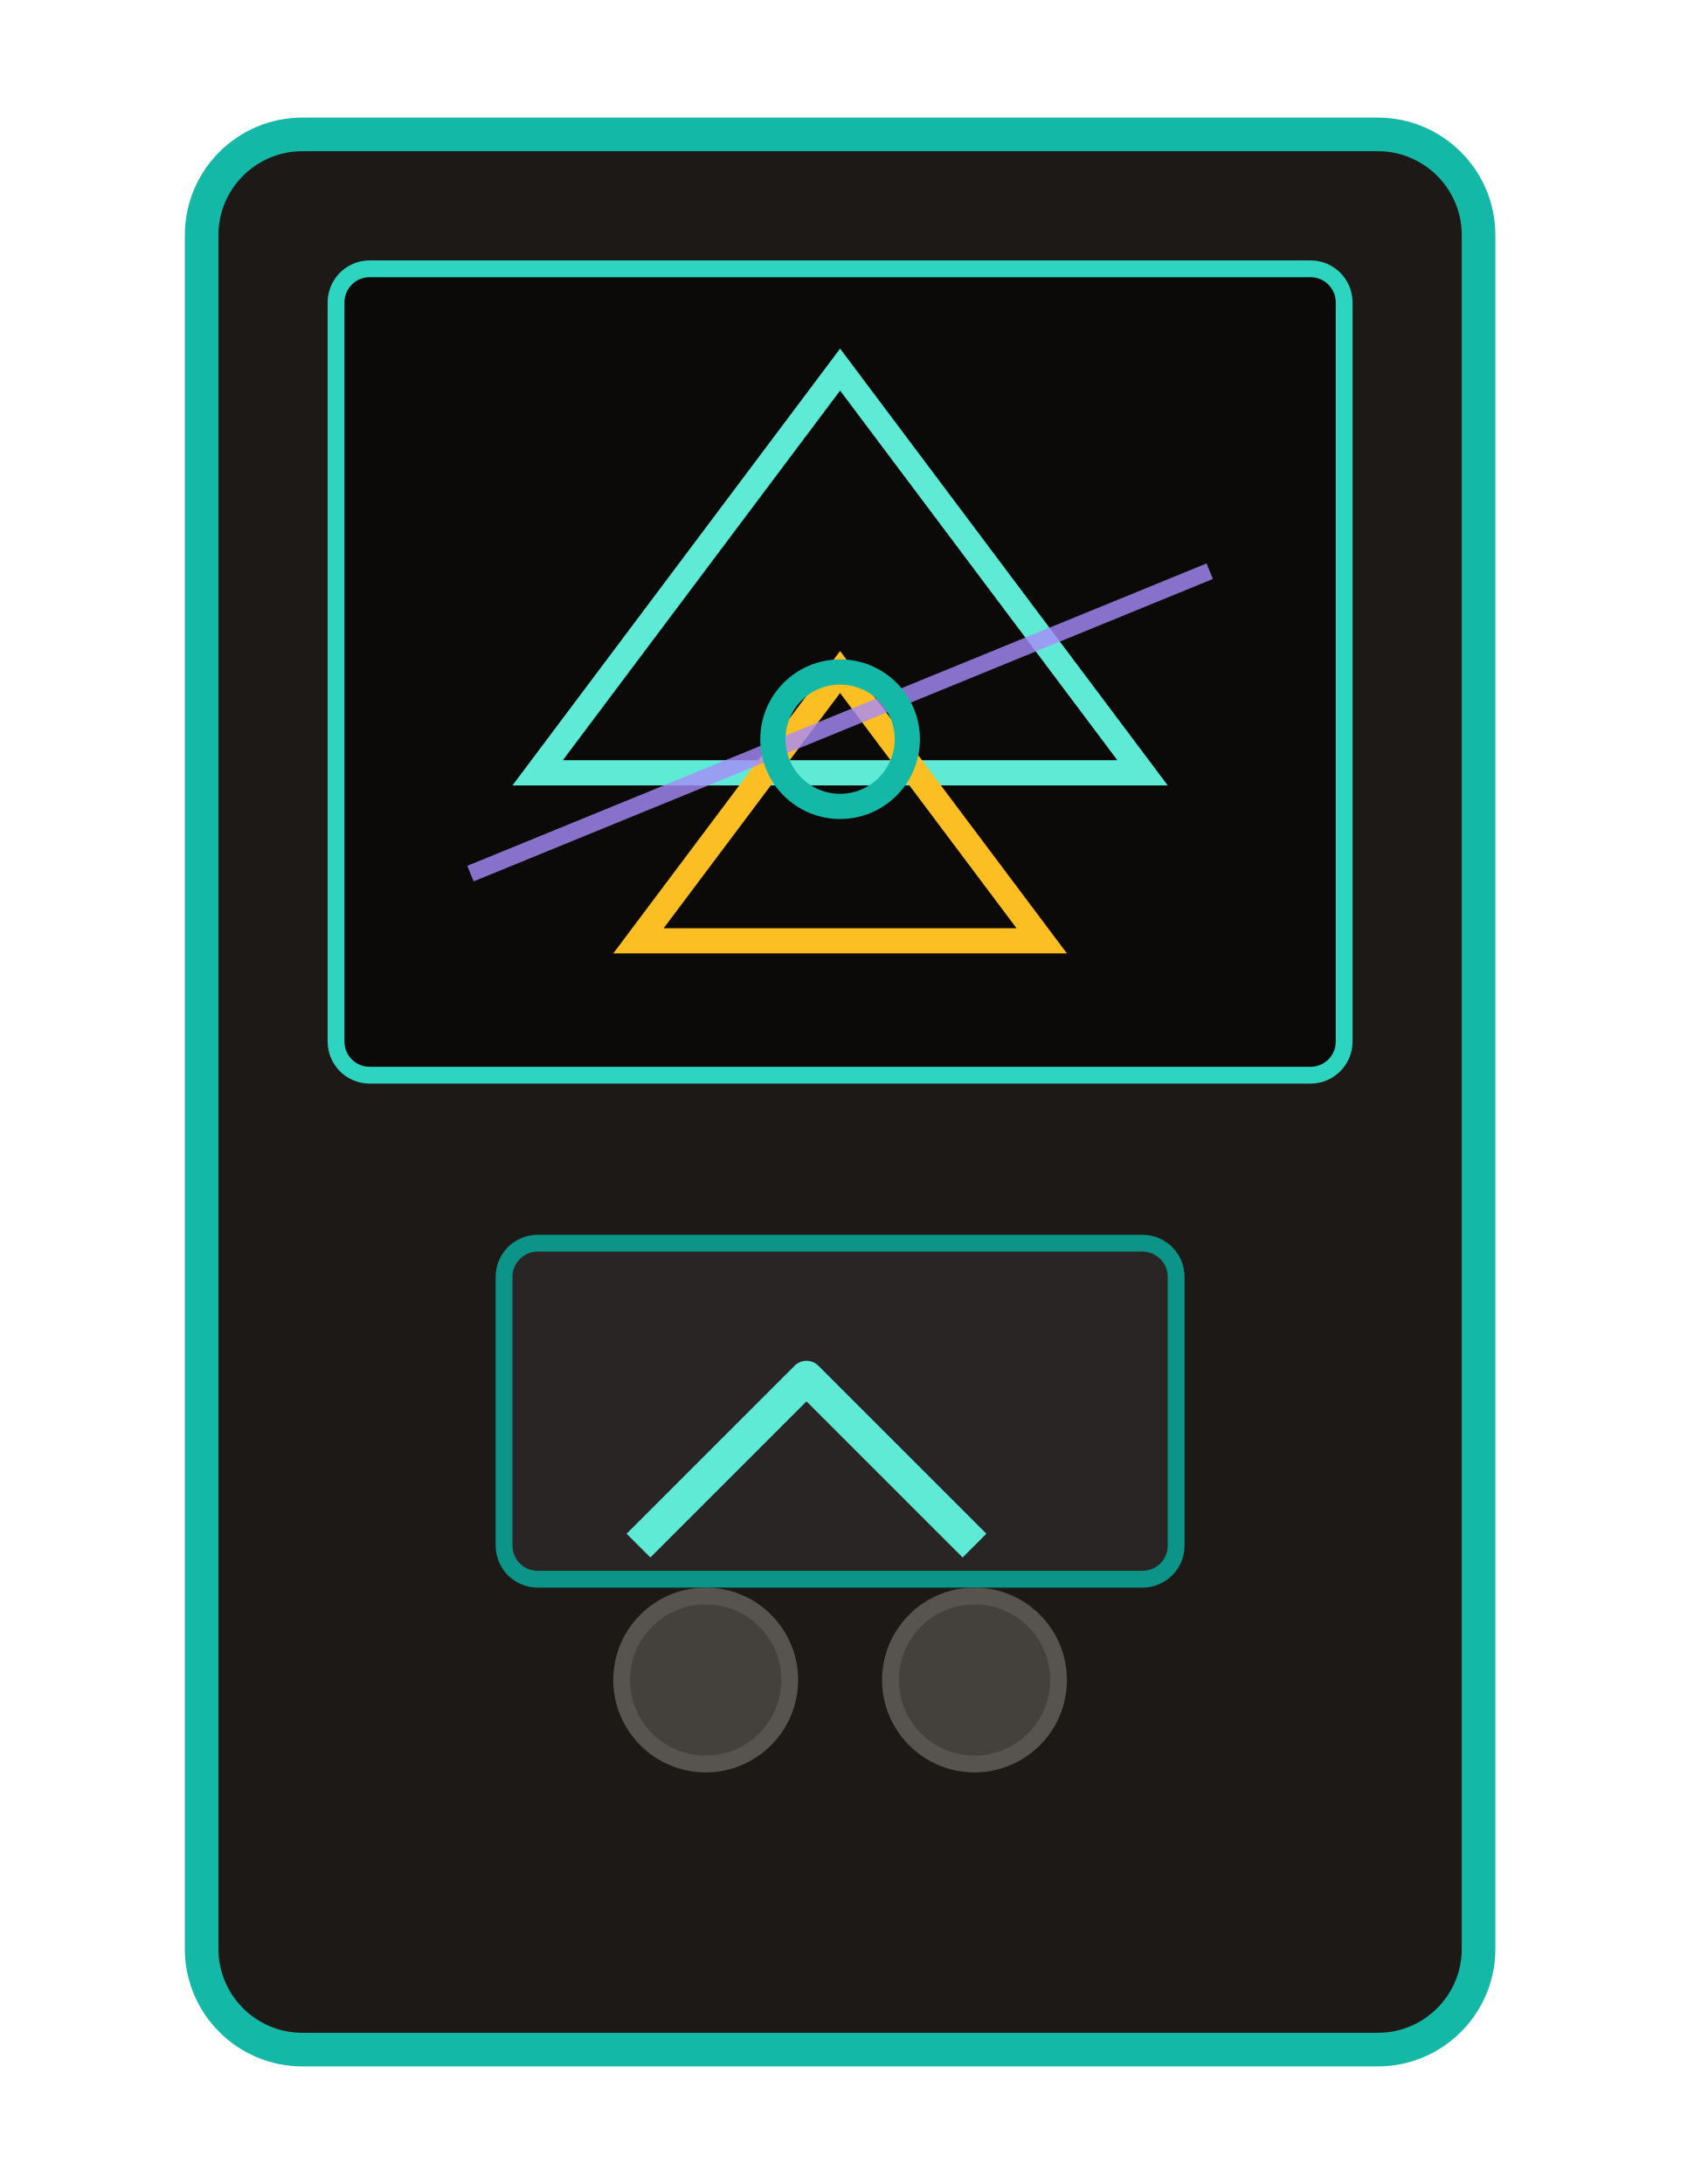
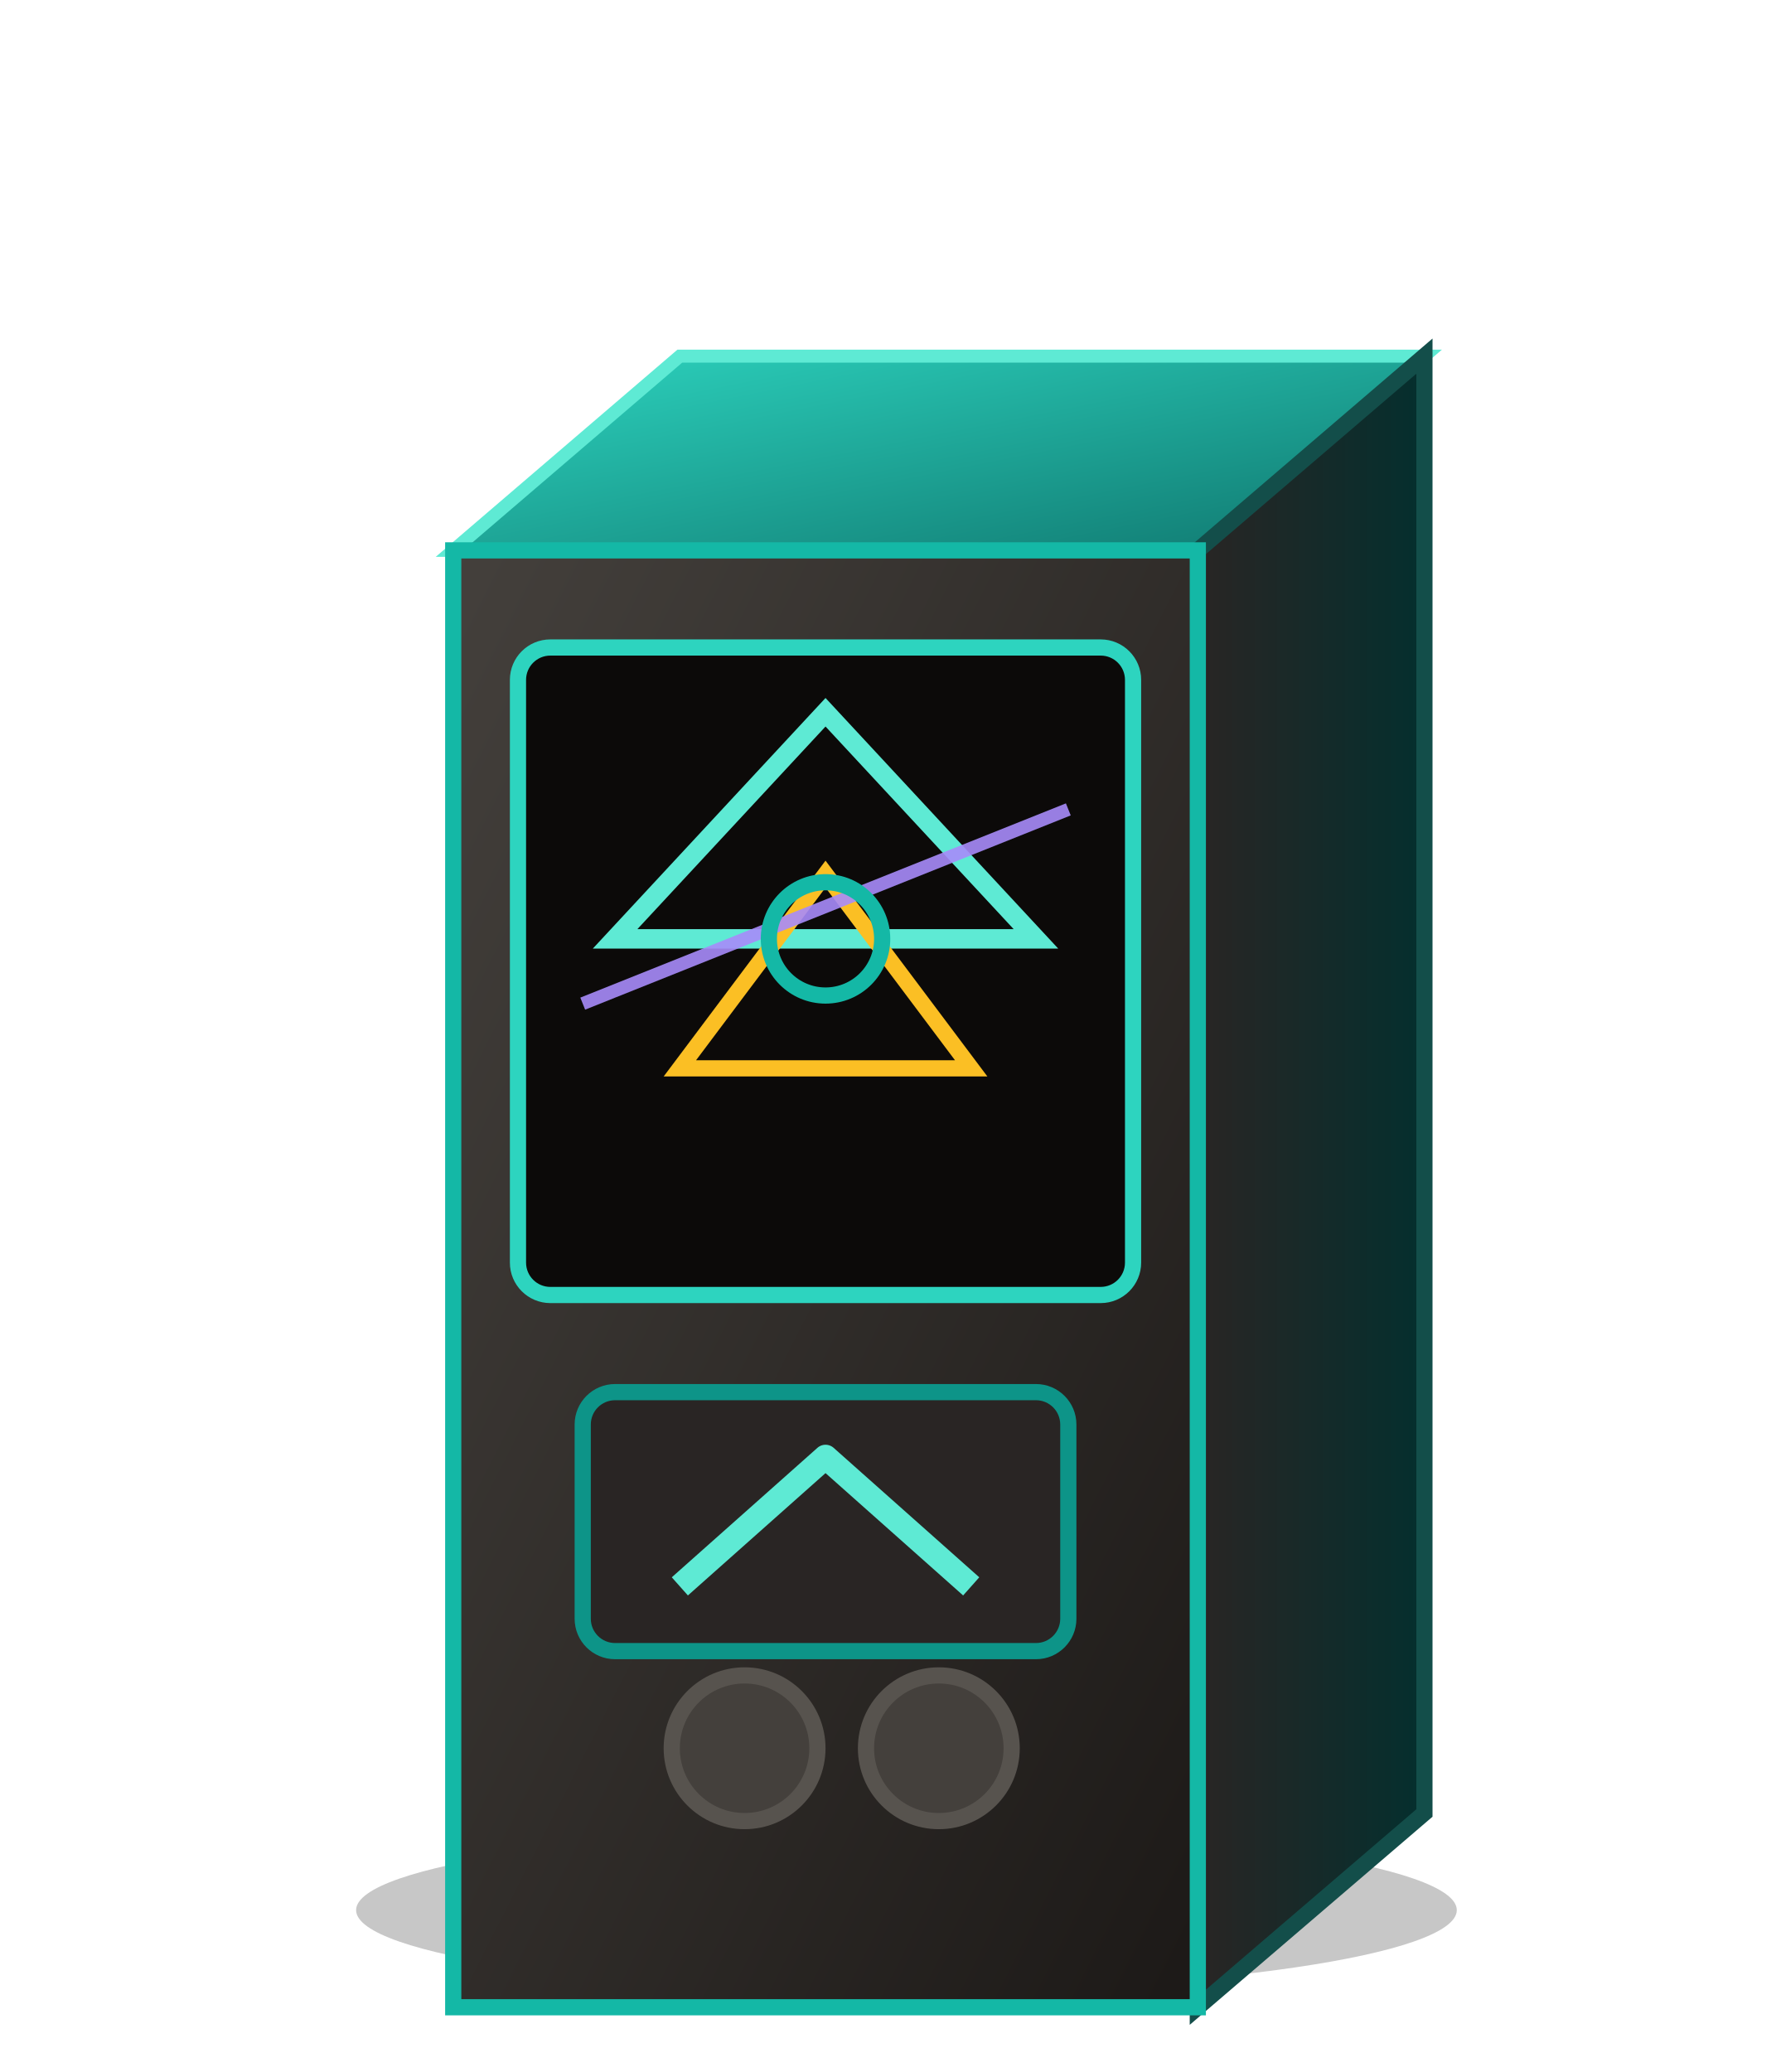
- <svg xmlns="http://www.w3.org/2000/svg" viewBox="0 0 100 130" fill="none">
-   <rect x="12" y="8" width="76" height="114" rx="6" fill="#1c1917" stroke="#14b8a6" stroke-width="2" />
-   <rect x="20" y="16" width="60" height="48" rx="2" fill="#0c0a09" stroke="#2dd4bf" stroke-width="1" />
-   <polygon points="50,22 68,46 32,46" fill="none" stroke="#5eead4" stroke-width="1.5" />
-   <polygon points="50,40 62,56 38,56" fill="none" stroke="#fbbf24" stroke-width="1.5" />
-   <line x1="28" y1="52" x2="72" y2="34" stroke="#a78bfa" stroke-width="1" opacity="0.8" />
-   <circle cx="50" cy="44" r="4" fill="none" stroke="#14b8a6" stroke-width="1.5" />
-   <rect x="30" y="74" width="40" height="20" rx="2" fill="#292524" stroke="#0d9488" />
-   <path d="M38 92 L48 82 L58 92" fill="none" stroke="#5eead4" stroke-width="2" stroke-linejoin="round" />
-   <circle cx="42" cy="100" r="5" fill="#44403c" stroke="#57534e" />
-   <circle cx="58" cy="100" r="5" fill="#44403c" stroke="#57534e" />
+ <svg xmlns="http://www.w3.org/2000/svg" viewBox="0 0 110 128" fill="none">
+   <defs>
+     <linearGradient id="vx-top" x1="0%" y1="0%" x2="100%" y2="100%">
+       <stop offset="0%" style="stop-color:#2dd4bf" />
+       <stop offset="100%" style="stop-color:#0f766e" />
+     </linearGradient>
+     <linearGradient id="vx-front" x1="0%" y1="0%" x2="100%" y2="100%">
+       <stop offset="0%" style="stop-color:#44403c" />
+       <stop offset="100%" style="stop-color:#1c1917" />
+     </linearGradient>
+     <linearGradient id="vx-right" x1="0%" y1="0%" x2="100%" y2="0%">
+       <stop offset="0%" style="stop-color:#292524" />
+       <stop offset="100%" style="stop-color:#042f2e" />
+     </linearGradient>
+   </defs>
+   <ellipse cx="56" cy="118" rx="34" ry="5" fill="#000" opacity="0.22" />
+   <path d="M28 34 L74 34 L88 22 L42 22 Z" fill="url(#vx-top)" stroke="#5eead4" stroke-width="0.8" />
+   <path d="M74 34 L88 22 L88 112 L74 124 Z" fill="url(#vx-right)" stroke="#134e4a" />
+   <path d="M28 34 L74 34 L74 124 L28 124 Z" fill="url(#vx-front)" stroke="#14b8a6" stroke-width="1" />
+   <rect x="32" y="40" width="38" height="40" rx="2" fill="#0c0a09" stroke="#2dd4bf" />
+   <polygon points="51,44 64,58 38,58" fill="none" stroke="#5eead4" stroke-width="1.2" />
+   <polygon points="51,54 60,66 42,66" fill="none" stroke="#fbbf24" stroke-width="1" />
+   <line x1="36" y1="62" x2="66" y2="50" stroke="#a78bfa" stroke-width="0.8" opacity="0.9" />
+   <circle cx="51" cy="58" r="3.5" fill="none" stroke="#14b8a6" stroke-width="1" />
+   <rect x="36" y="86" width="30" height="16" rx="2" fill="#292524" stroke="#0d9488" />
+   <path d="M42 98 L51 90 L60 98" fill="none" stroke="#5eead4" stroke-width="1.5" stroke-linejoin="round" />
+   <circle cx="46" cy="108" r="4.5" fill="#44403c" stroke="#57534e" />
+   <circle cx="58" cy="108" r="4.5" fill="#44403c" stroke="#57534e" />
</svg>
